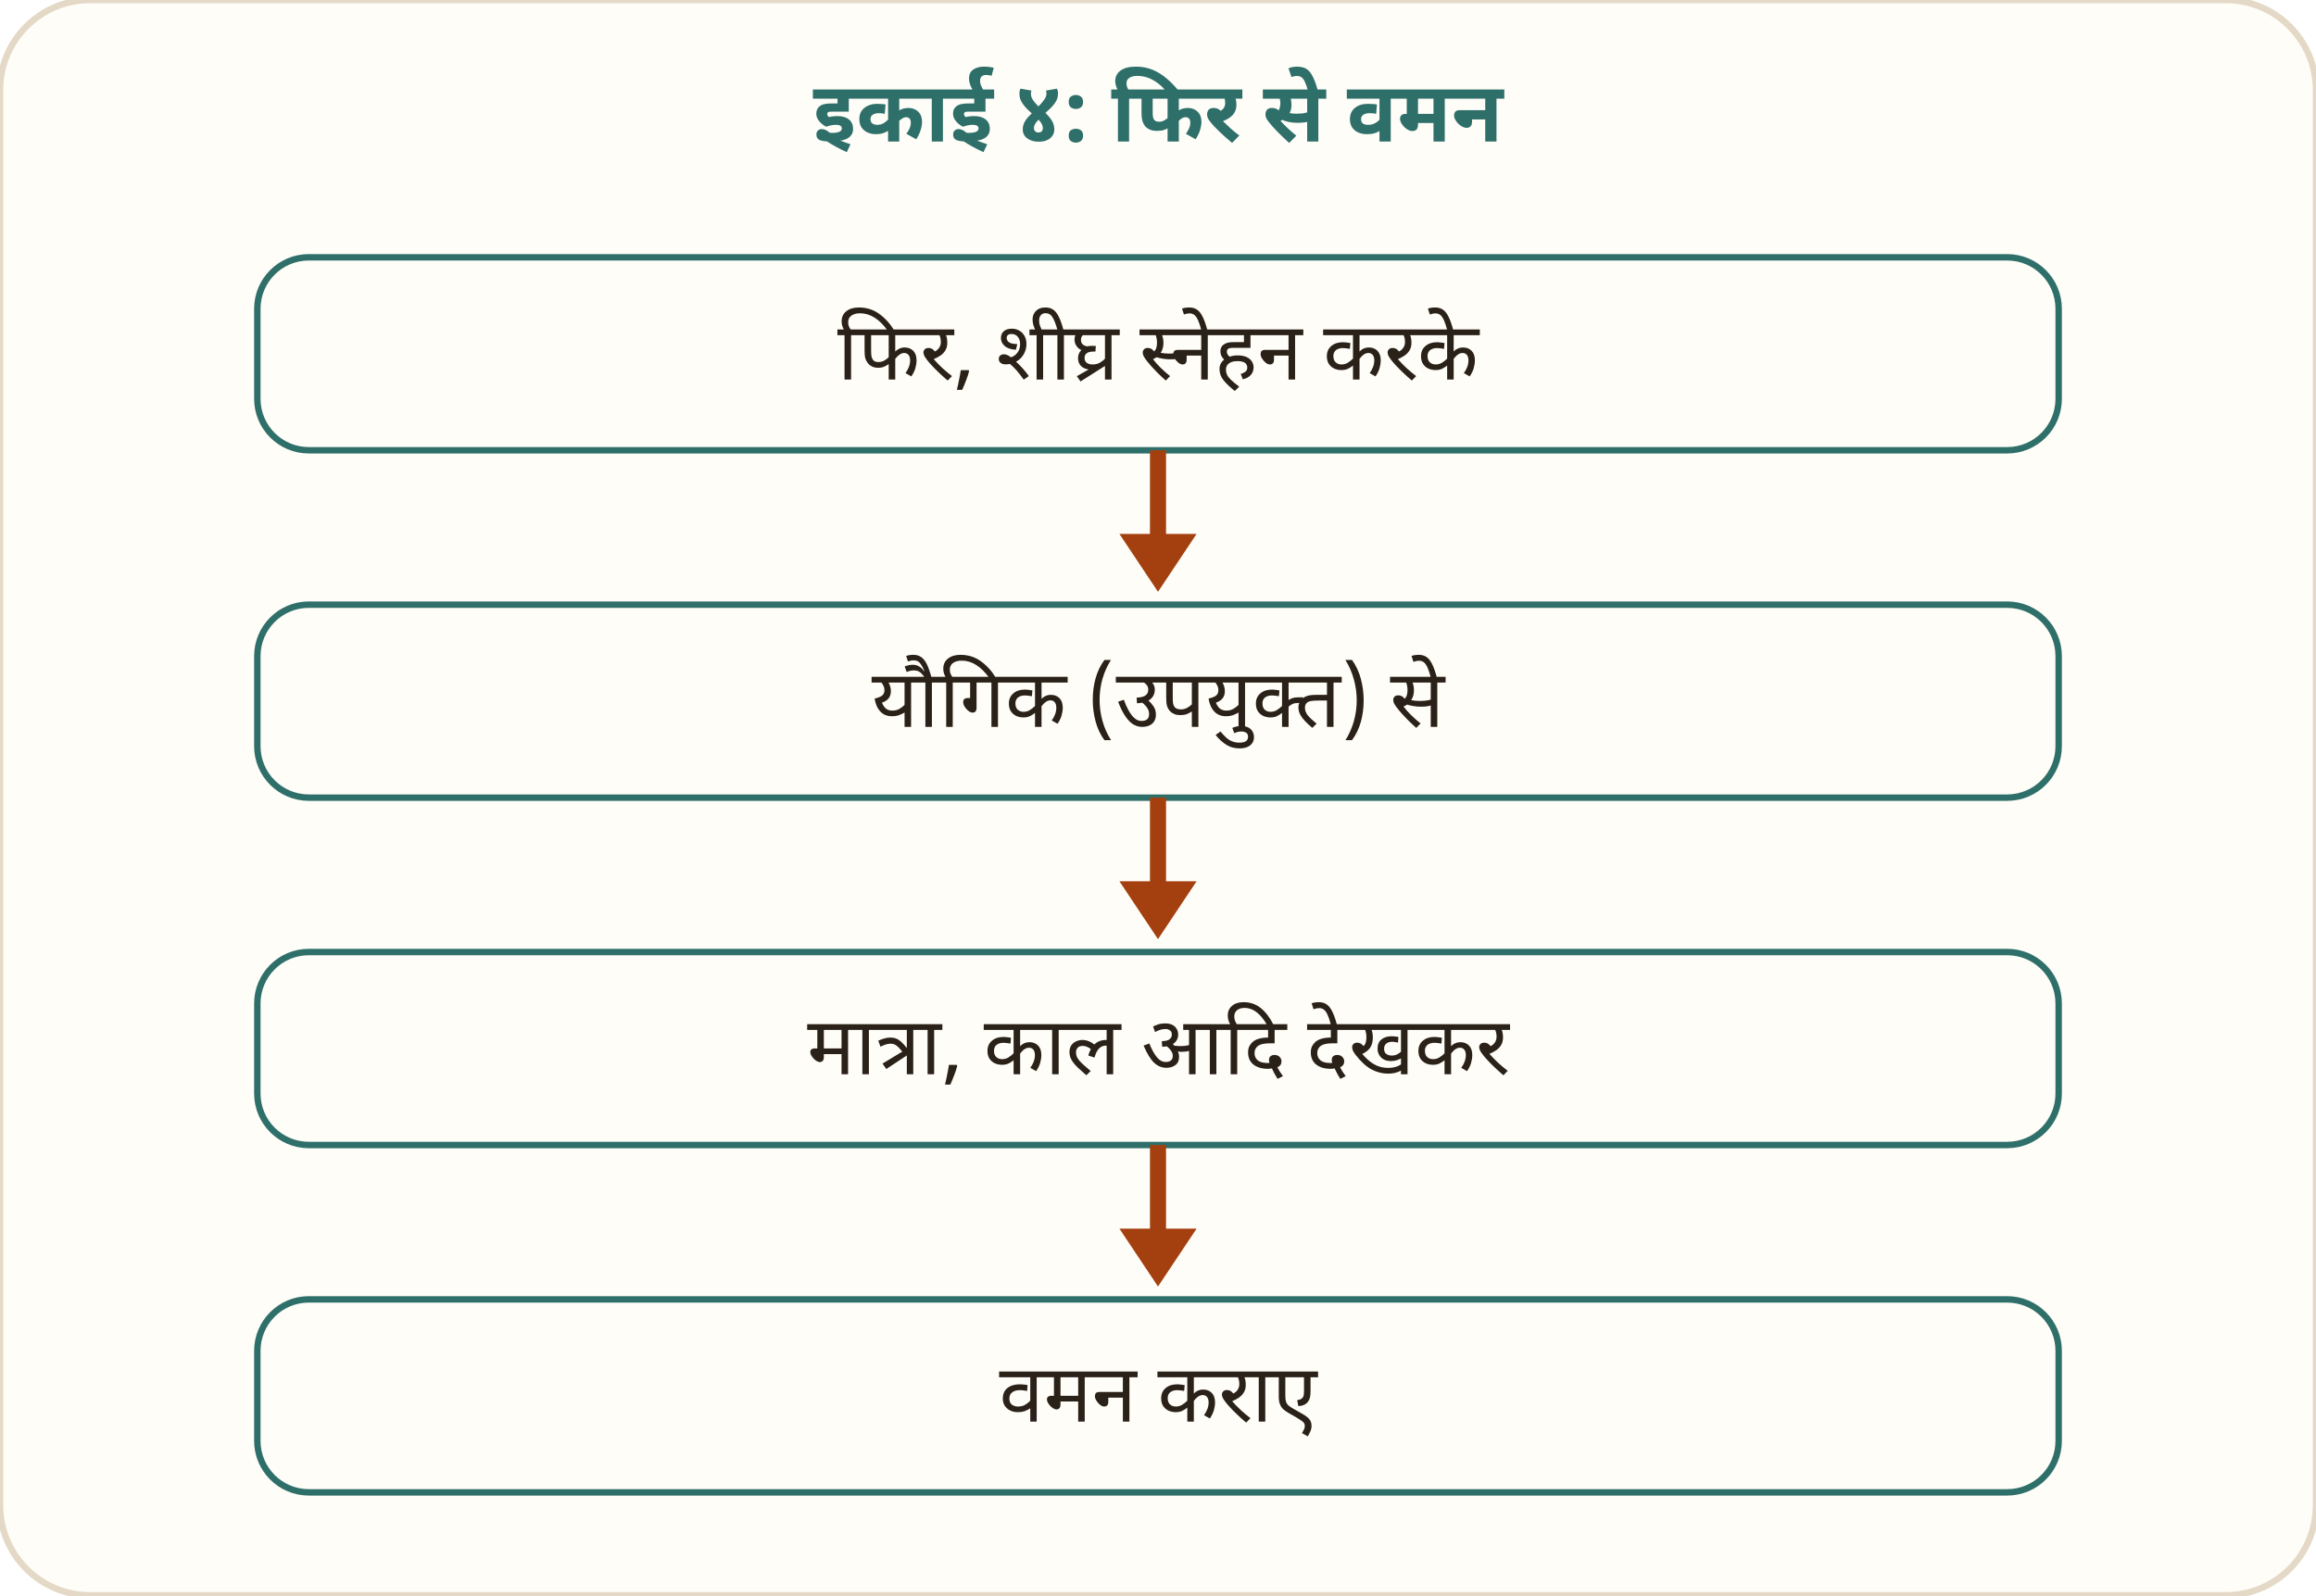
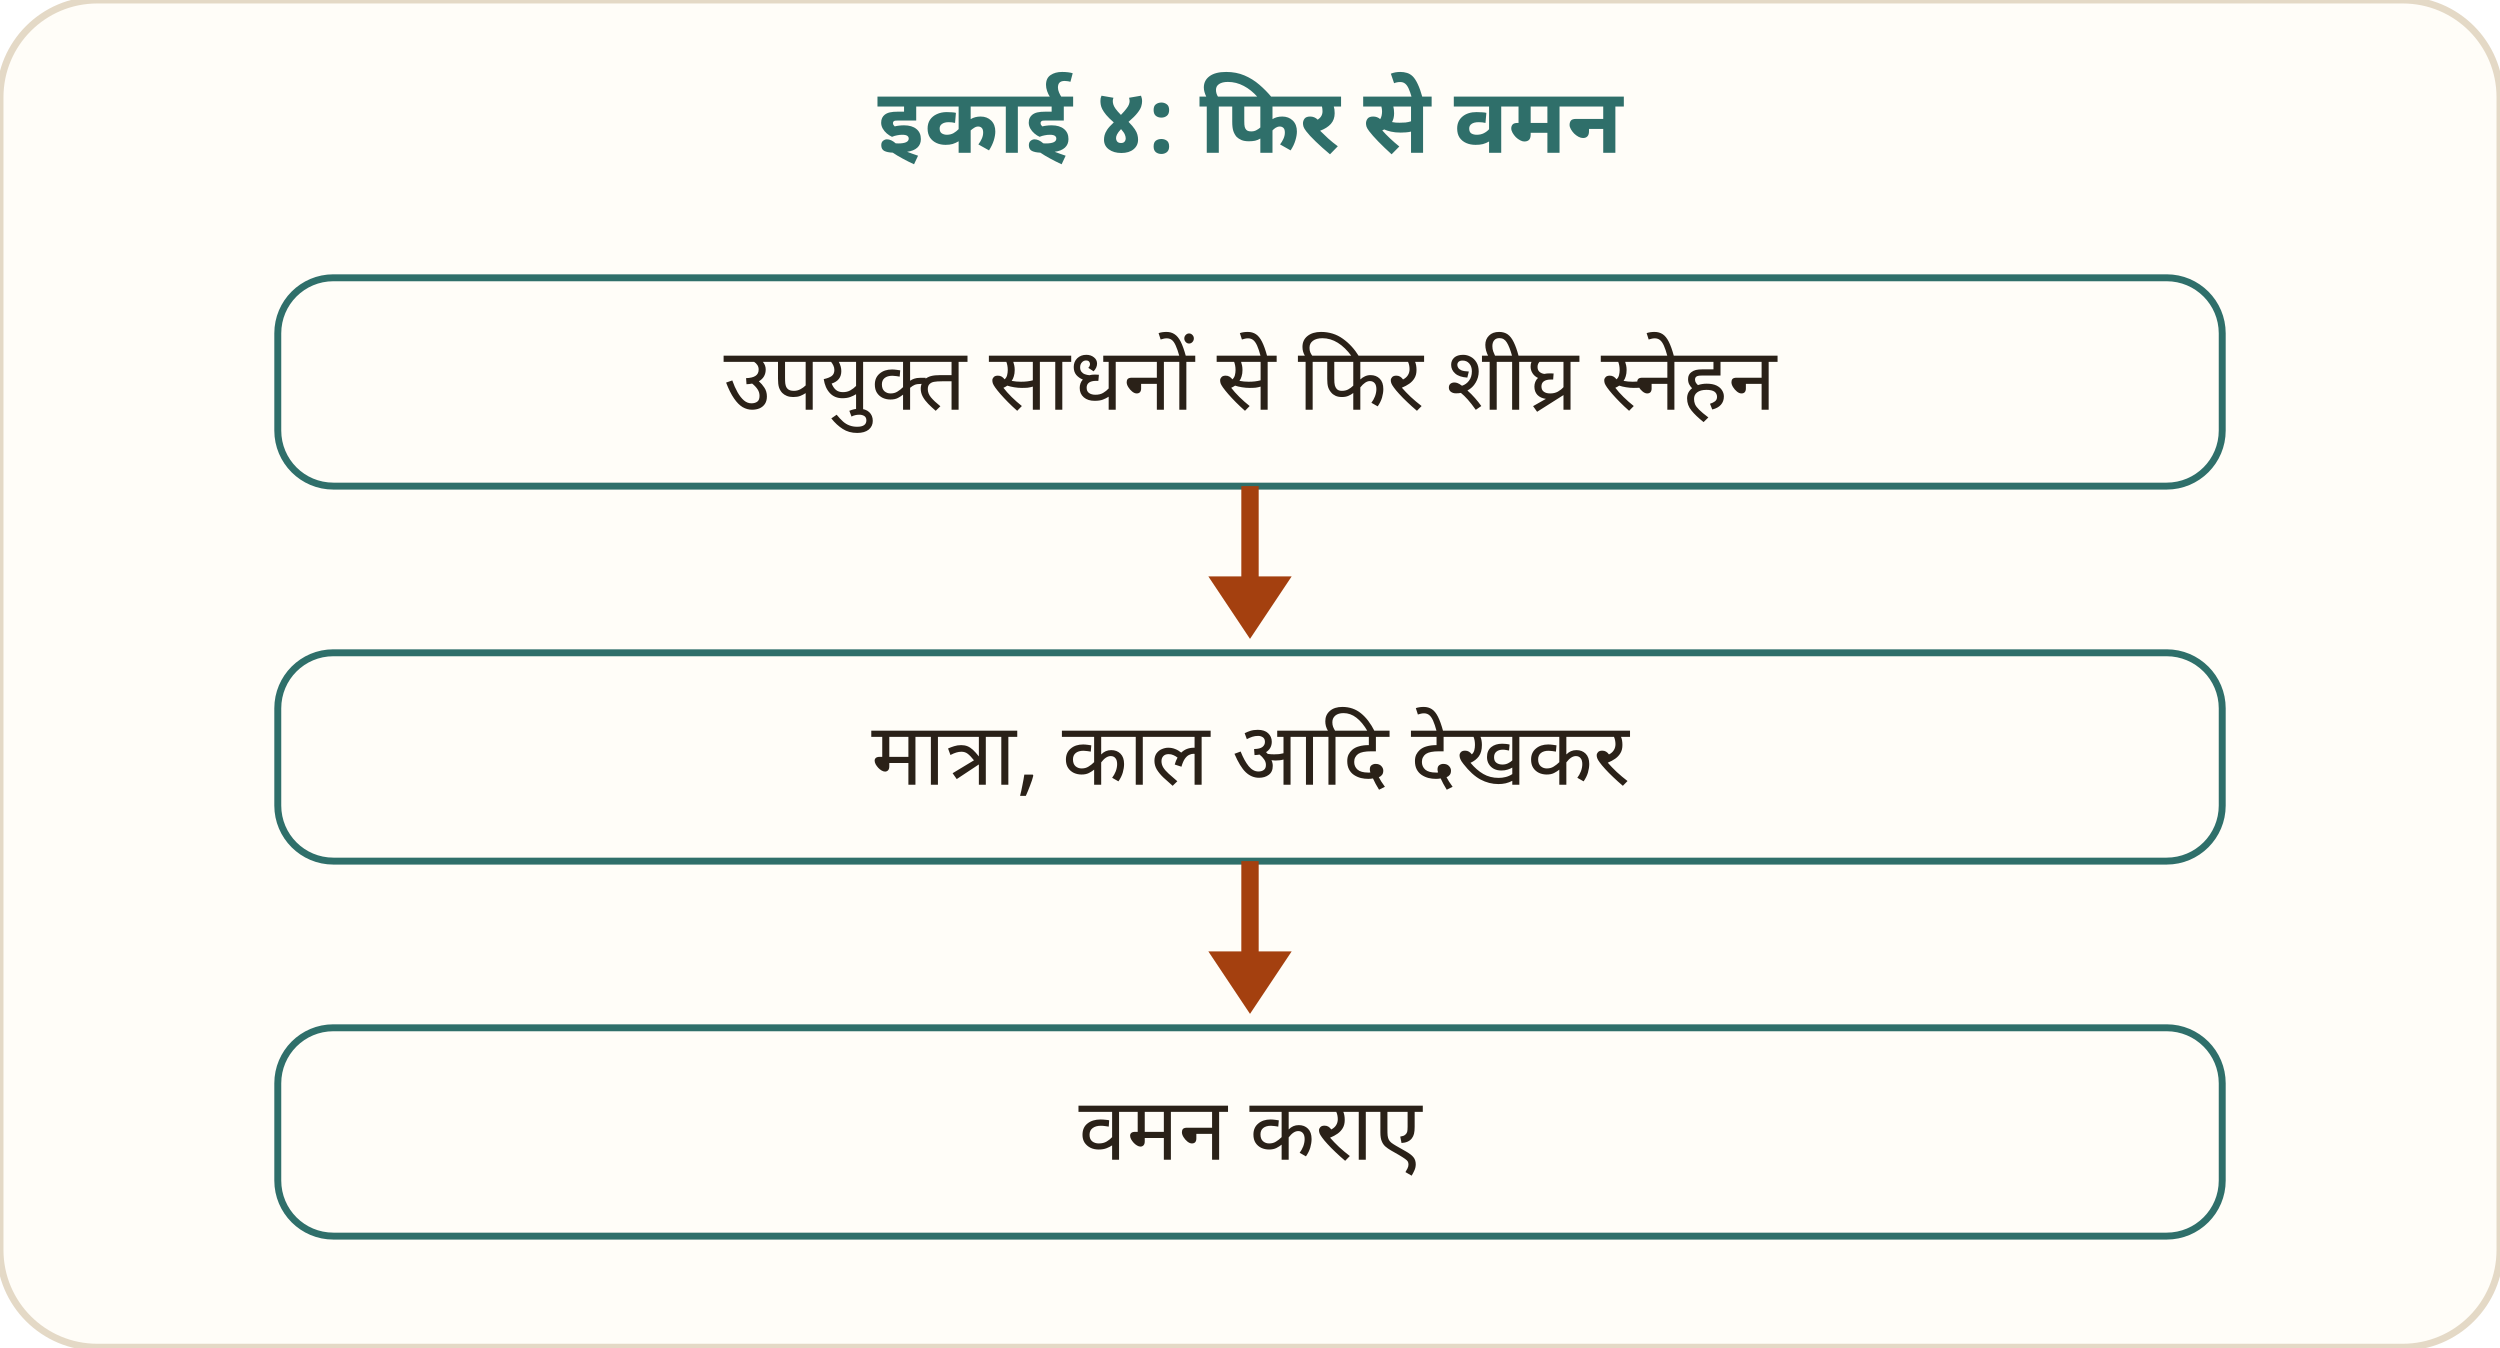
- <svg xmlns="http://www.w3.org/2000/svg" viewBox="0 0 360 248" role="img">
-   <rect width="360" height="248" rx="14" fill="#fffdf8" stroke="#e4d9c6" />
+ <svg xmlns="http://www.w3.org/2000/svg" viewBox="0 0 360 194" role="img">
+   <rect width="360" height="194" rx="14" fill="#fffdf8" stroke="#e4d9c6" />
  <text x="180" y="22" font-family="'Noto Sans Devanagari','Mukta','Nirmala UI','Mangal',sans-serif" font-size="13" font-weight="700" fill="#2f6f6a" text-anchor="middle">इकाई ४: फिर से वमन</text>
  <rect x="40" y="40" width="280" height="30" rx="8" fill="#fffdf8" stroke="#2f6f6a" />
-   <text x="180.0" y="59.0" font-family="'Noto Sans Devanagari','Mukta','Nirmala UI','Mangal',sans-serif" font-size="12.5" font-weight="500" fill="#2a2118" text-anchor="middle">फिर, शीघ्र स्नेहन करके</text>
+   <text x="180.0" y="59.0" font-family="'Noto Sans Devanagari','Mukta','Nirmala UI','Mangal',sans-serif" font-size="12.5" font-weight="500" fill="#2a2118" text-anchor="middle">उपयुक्त साधनों से फिर शीघ्र स्नेहन</text>
  <line x1="180" y1="70" x2="180" y2="86" stroke="#a4400f" stroke-width="2.5" />
  <polygon points="180,92 174,83 186,83" fill="#a4400f" />
  <rect x="40" y="94" width="280" height="30" rx="8" fill="#fffdf8" stroke="#2f6f6a" />
-   <text x="180.0" y="113.0" font-family="'Noto Sans Devanagari','Mukta','Nirmala UI','Mangal',sans-serif" font-size="12.5" font-weight="500" fill="#2a2118" text-anchor="middle">यौगिक (उपयुक्त) से</text>
+   <text x="180.0" y="113.0" font-family="'Noto Sans Devanagari','Mukta','Nirmala UI','Mangal',sans-serif" font-size="12.5" font-weight="500" fill="#2a2118" text-anchor="middle">मात्रा, काल आदि देखकर</text>
  <line x1="180" y1="124" x2="180" y2="140" stroke="#a4400f" stroke-width="2.5" />
  <polygon points="180,146 174,137 186,137" fill="#a4400f" />
  <rect x="40" y="148" width="280" height="30" rx="8" fill="#fffdf8" stroke="#2f6f6a" />
-   <text x="180.0" y="167.0" font-family="'Noto Sans Devanagari','Mukta','Nirmala UI','Mangal',sans-serif" font-size="12.5" font-weight="500" fill="#2a2118" text-anchor="middle">मात्रा, काल आदि देखकर</text>
-   <line x1="180" y1="178" x2="180" y2="194" stroke="#a4400f" stroke-width="2.5" />
-   <polygon points="180,200 174,191 186,191" fill="#a4400f" />
-   <rect x="40" y="202" width="280" height="30" rx="8" fill="#fffdf8" stroke="#2f6f6a" />
-   <text x="180.0" y="221.0" font-family="'Noto Sans Devanagari','Mukta','Nirmala UI','Mangal',sans-serif" font-size="12.5" font-weight="500" fill="#2a2118" text-anchor="middle">वमन कराए</text>
+   <text x="180.0" y="167.0" font-family="'Noto Sans Devanagari','Mukta','Nirmala UI','Mangal',sans-serif" font-size="12.5" font-weight="500" fill="#2a2118" text-anchor="middle">वमन कराए</text>
</svg>
